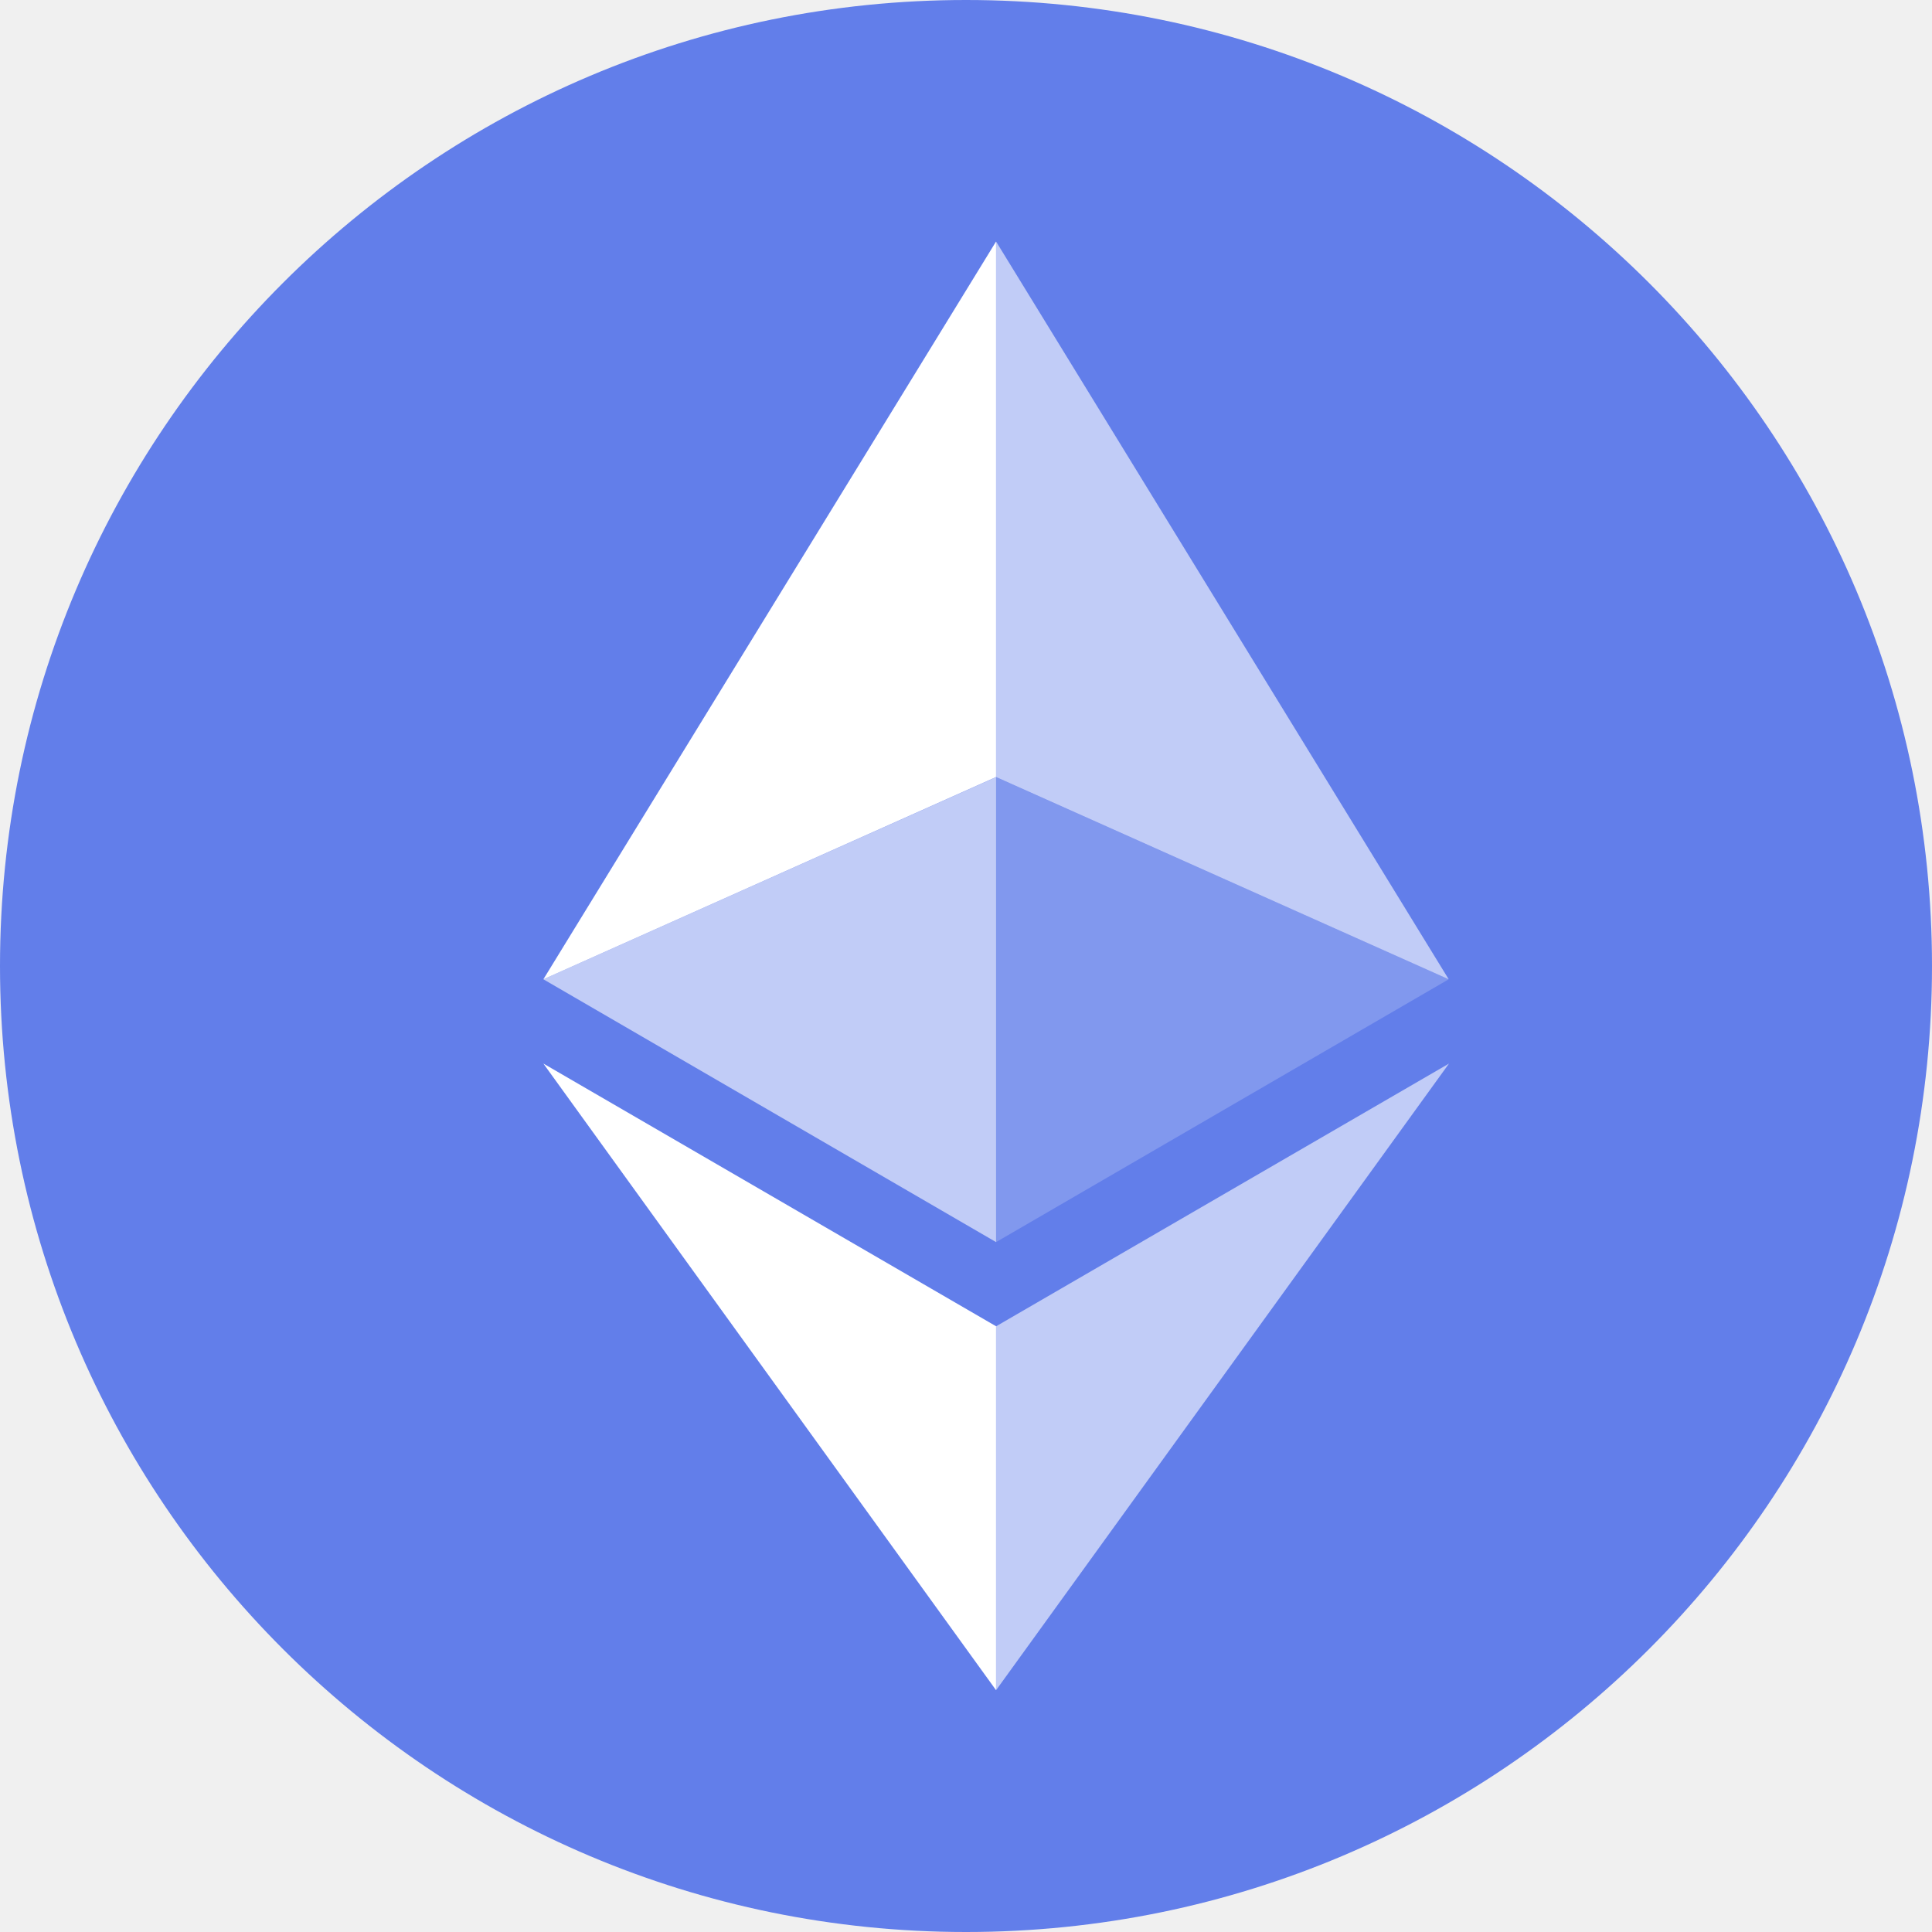
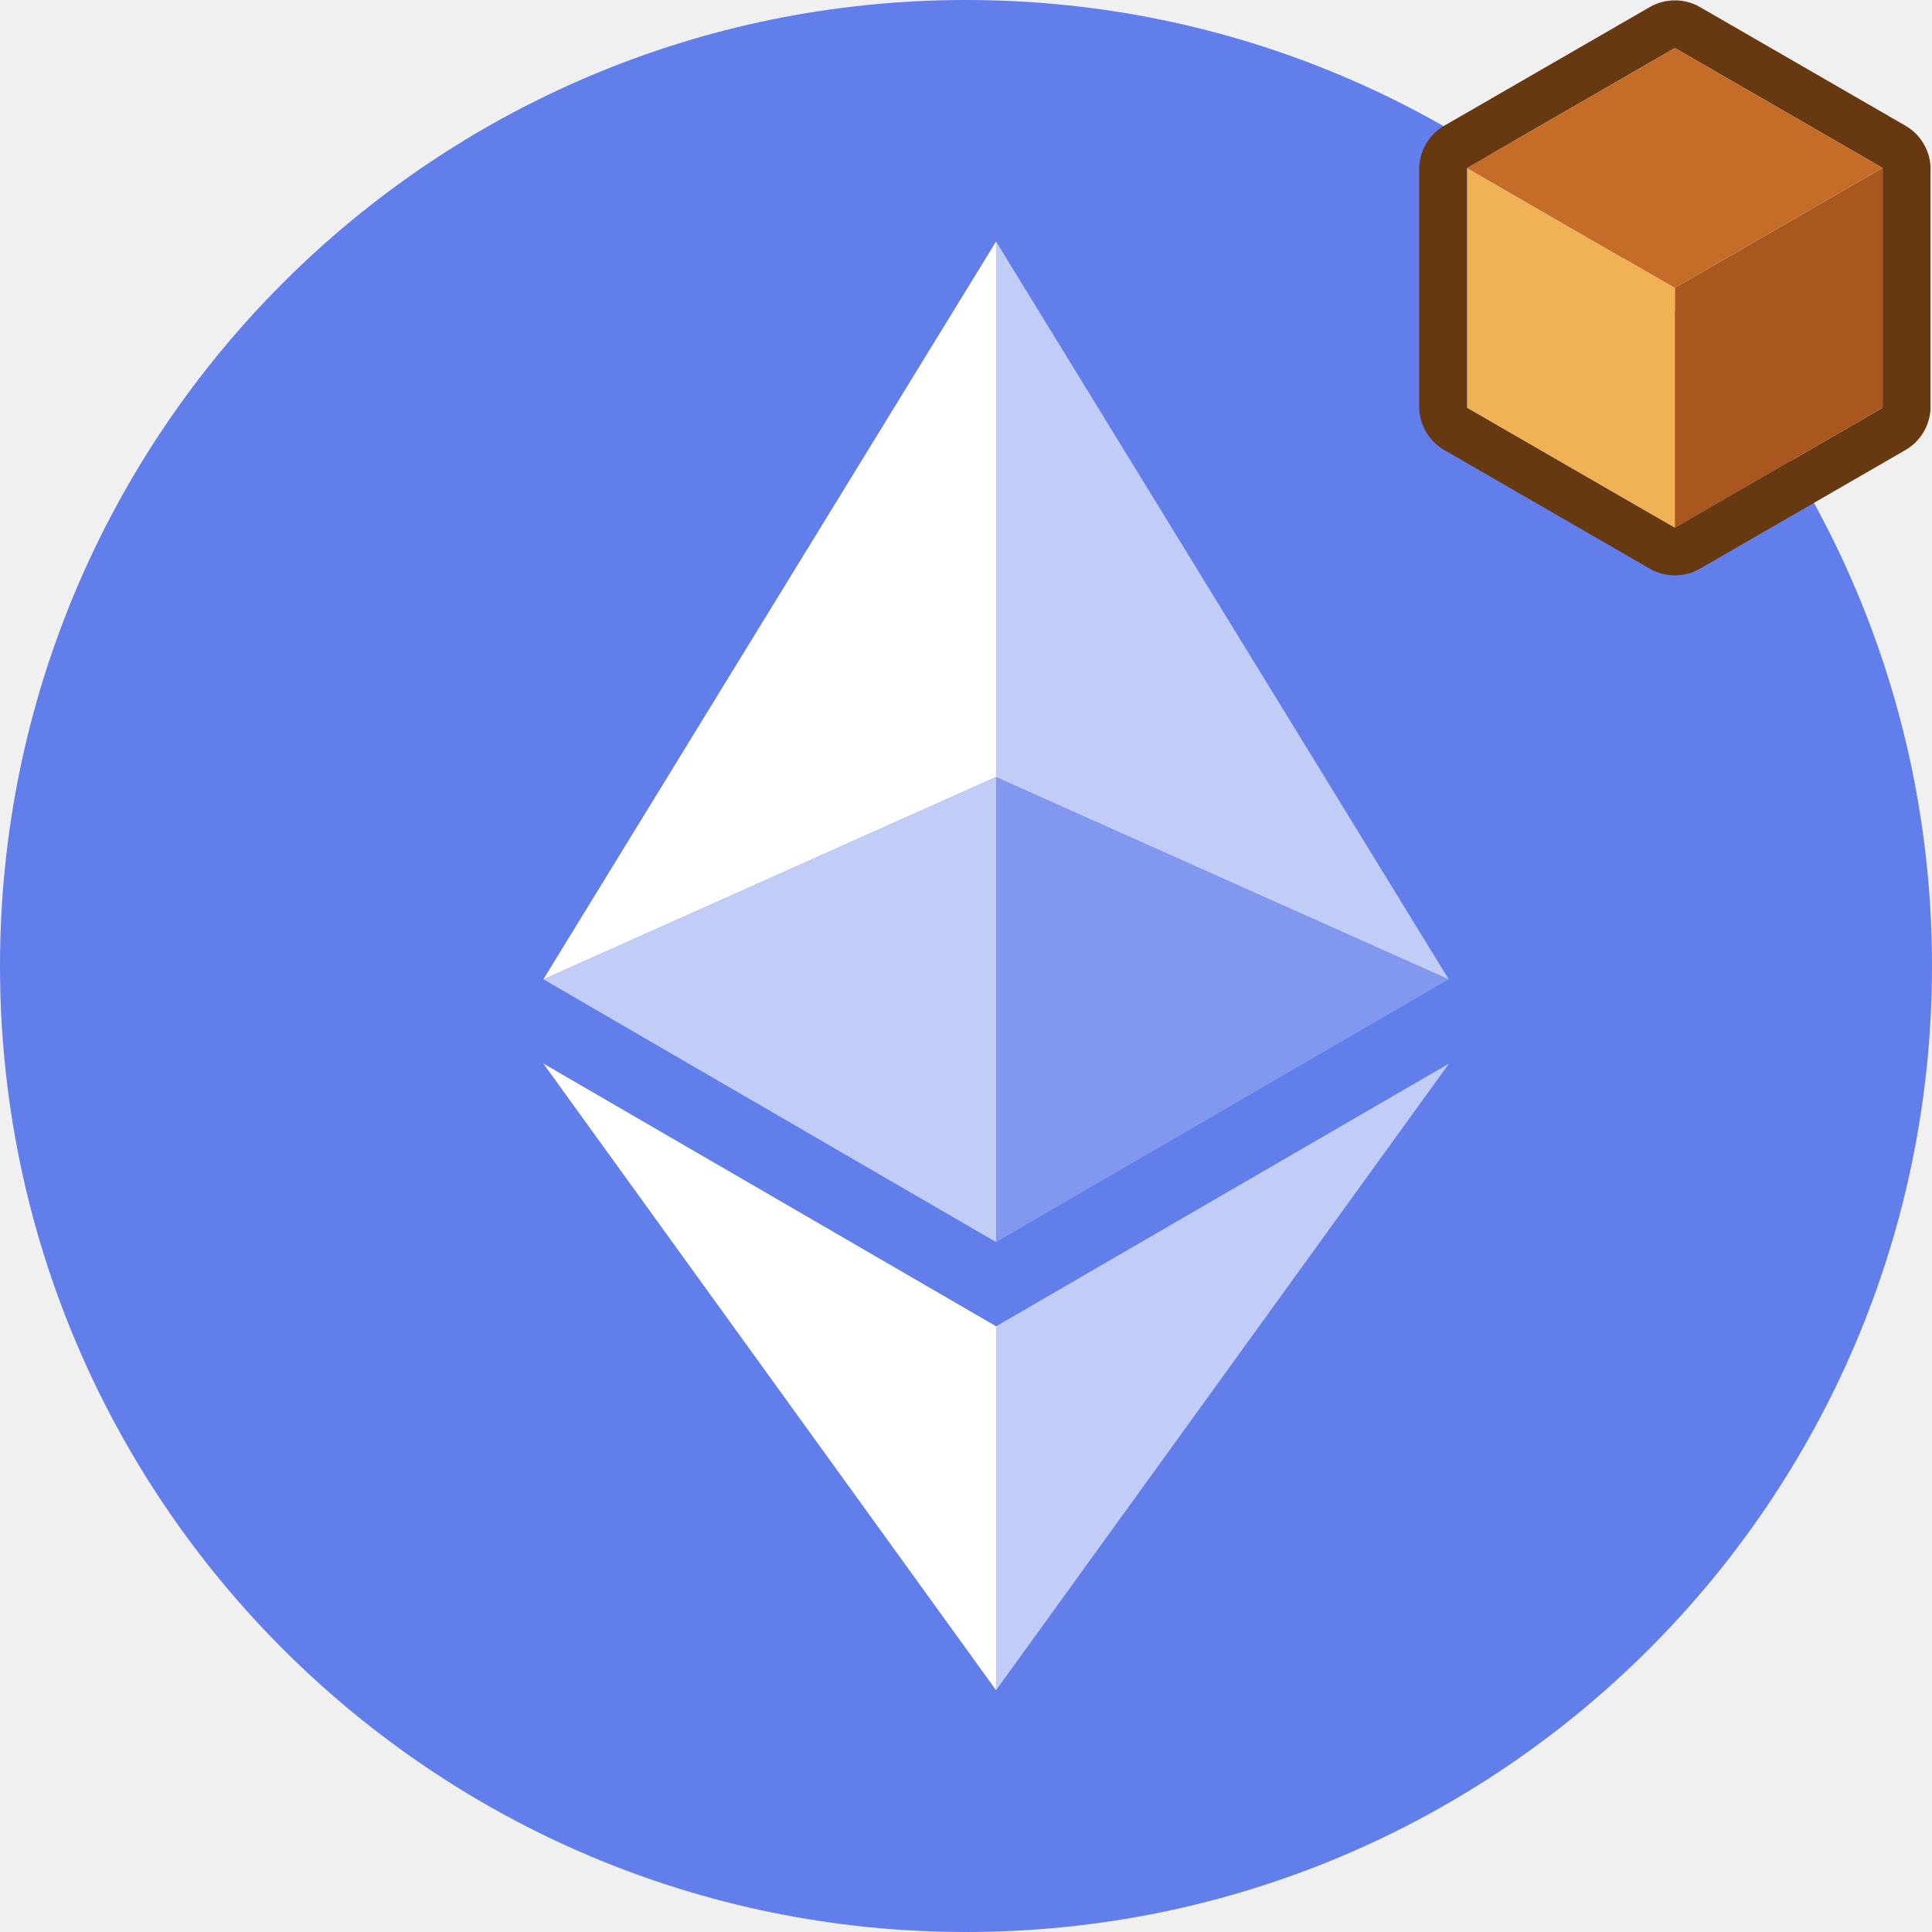
- <svg xmlns="http://www.w3.org/2000/svg" width="2500" height="2500" viewBox="0 0 32 32">
-   <g fill="none" fill-rule="evenodd">
-     <circle cx="16" cy="16" r="16" fill="#627EEA" />
-     <g fill="#FFF" fill-rule="nonzero">
-       <path fill-opacity=".602" d="M16.498 4v8.87l7.497 3.35z" />
-       <path d="M16.498 4L9 16.22l7.498-3.35z" />
-       <path fill-opacity=".602" d="M16.498 21.968v6.027L24 17.616z" />
-       <path d="M16.498 27.995v-6.028L9 17.616z" />
-       <path fill-opacity=".2" d="M16.498 20.573l7.497-4.353-7.497-3.348z" />
-       <path fill-opacity=".602" d="M9 16.22l7.498 4.353v-7.701z" />
-     </g>
+ <svg xmlns="http://www.w3.org/2000/svg" width="500" height="500" viewBox="0 0 500 500" fill="none">
+   <path d="M250 500C388.071 500 500 388.071 500 250C500 111.929 388.071 0 250 0C111.929 0 0 111.929 0 250C0 388.071 111.929 500 250 500Z" fill="#627EEA" />
+   <path d="M257.781 62.5V201.094L374.922 253.437L257.781 62.5Z" fill="white" fill-opacity="0.602" />
+   <path d="M257.781 62.5L140.625 253.437L257.781 201.094V62.5Z" fill="white" />
+   <path d="M257.781 343.25V437.422L375 275.25L257.781 343.25Z" fill="white" fill-opacity="0.602" />
+   <path d="M257.781 437.422V343.234L140.625 275.25L257.781 437.422Z" fill="white" />
+   <path d="M257.781 321.453L374.922 253.437L257.781 201.125V321.453Z" fill="white" fill-opacity="0.2" />
+   <path d="M140.625 253.437L257.781 321.453V201.125L140.625 253.437Z" fill="white" fill-opacity="0.602" />
+   <g clip-path="url(#clip0_35_13)">
+     <mask id="path-8-outside-1_35_13" maskUnits="userSpaceOnUse" x="366.691" y="-0.583" width="133" height="150" fill="black">
+       <rect fill="white" x="366.691" y="-0.583" width="133" height="150" />
+       <path d="M433.146 12.596C433.338 12.485 433.575 12.485 433.767 12.596L486.912 43.279C487.104 43.39 487.222 43.595 487.222 43.817V105.183C487.222 105.405 487.104 105.61 486.912 105.721L433.767 136.404C433.575 136.515 433.338 136.515 433.146 136.404L380.001 105.721C379.809 105.61 379.691 105.405 379.691 105.183V43.817C379.691 43.595 379.809 43.39 380.001 43.279L433.146 12.596Z" />
+     </mask>
+     <path d="M433.767 12.596L439.975 1.843L433.767 12.596ZM433.146 12.596L426.938 1.843L433.146 12.596ZM380.001 43.279L386.209 54.032L380.001 43.279ZM380.001 105.721L386.209 94.968L380.001 105.721ZM433.767 136.404L439.975 147.157L433.767 136.404ZM433.146 136.404L426.938 147.157L433.146 136.404ZM486.912 105.721L480.703 94.968L486.912 105.721ZM486.912 43.279L493.12 32.526L486.912 43.279ZM474.805 43.817V105.183H499.639V43.817H474.805ZM480.703 94.968L427.558 125.651L439.975 147.157L493.12 116.474L480.703 94.968ZM439.354 125.651L386.209 94.968L373.793 116.474L426.938 147.157L439.354 125.651ZM392.107 105.183V43.817H367.274V105.183H392.107ZM427.559 23.349L480.703 54.032L493.12 32.526L439.975 1.843L427.559 23.349ZM386.209 54.032L439.354 23.349L426.938 1.843L373.793 32.526L386.209 54.032ZM439.975 1.843C435.941 -0.486 430.972 -0.486 426.938 1.843L439.354 23.349C435.705 25.456 431.208 25.456 427.559 23.349L439.975 1.843ZM392.107 43.817C392.107 48.031 389.859 51.925 386.209 54.032L373.793 32.526C369.759 34.855 367.274 39.159 367.274 43.817H392.107ZM386.209 94.968C389.859 97.075 392.107 100.969 392.107 105.183H367.274C367.274 109.841 369.759 114.145 373.793 116.474L386.209 94.968ZM427.558 125.651C431.208 123.544 435.705 123.544 439.354 125.651L426.938 147.157C430.971 149.486 435.941 149.486 439.975 147.157L427.558 125.651ZM474.805 105.183C474.805 100.969 477.054 97.075 480.703 94.968L493.12 116.474C497.154 114.145 499.639 109.841 499.639 105.183H474.805ZM499.639 43.817C499.639 39.159 497.154 34.855 493.12 32.526L480.703 54.032C477.054 51.925 474.805 48.031 474.805 43.817H499.639Z" fill="#673910" mask="url(#path-8-outside-1_35_13)" />
+     <path d="M487.222 105.542V43.458L433.456 74.5V136.583L487.222 105.542Z" fill="#AA561F" />
+     <path d="M379.691 105.542L433.456 136.583V74.5L379.691 43.458V105.542Z" fill="#F1B155" />
+     <path d="M487.222 43.458L433.456 12.417L379.691 43.458L433.456 74.5L487.222 43.458Z" fill="#C56D28" />
  </g>
+   <defs>
+     <clipPath id="clip0_35_13">
+       <rect width="132.858" height="149" fill="white" transform="translate(367.142)" />
+     </clipPath>
+   </defs>
</svg>
